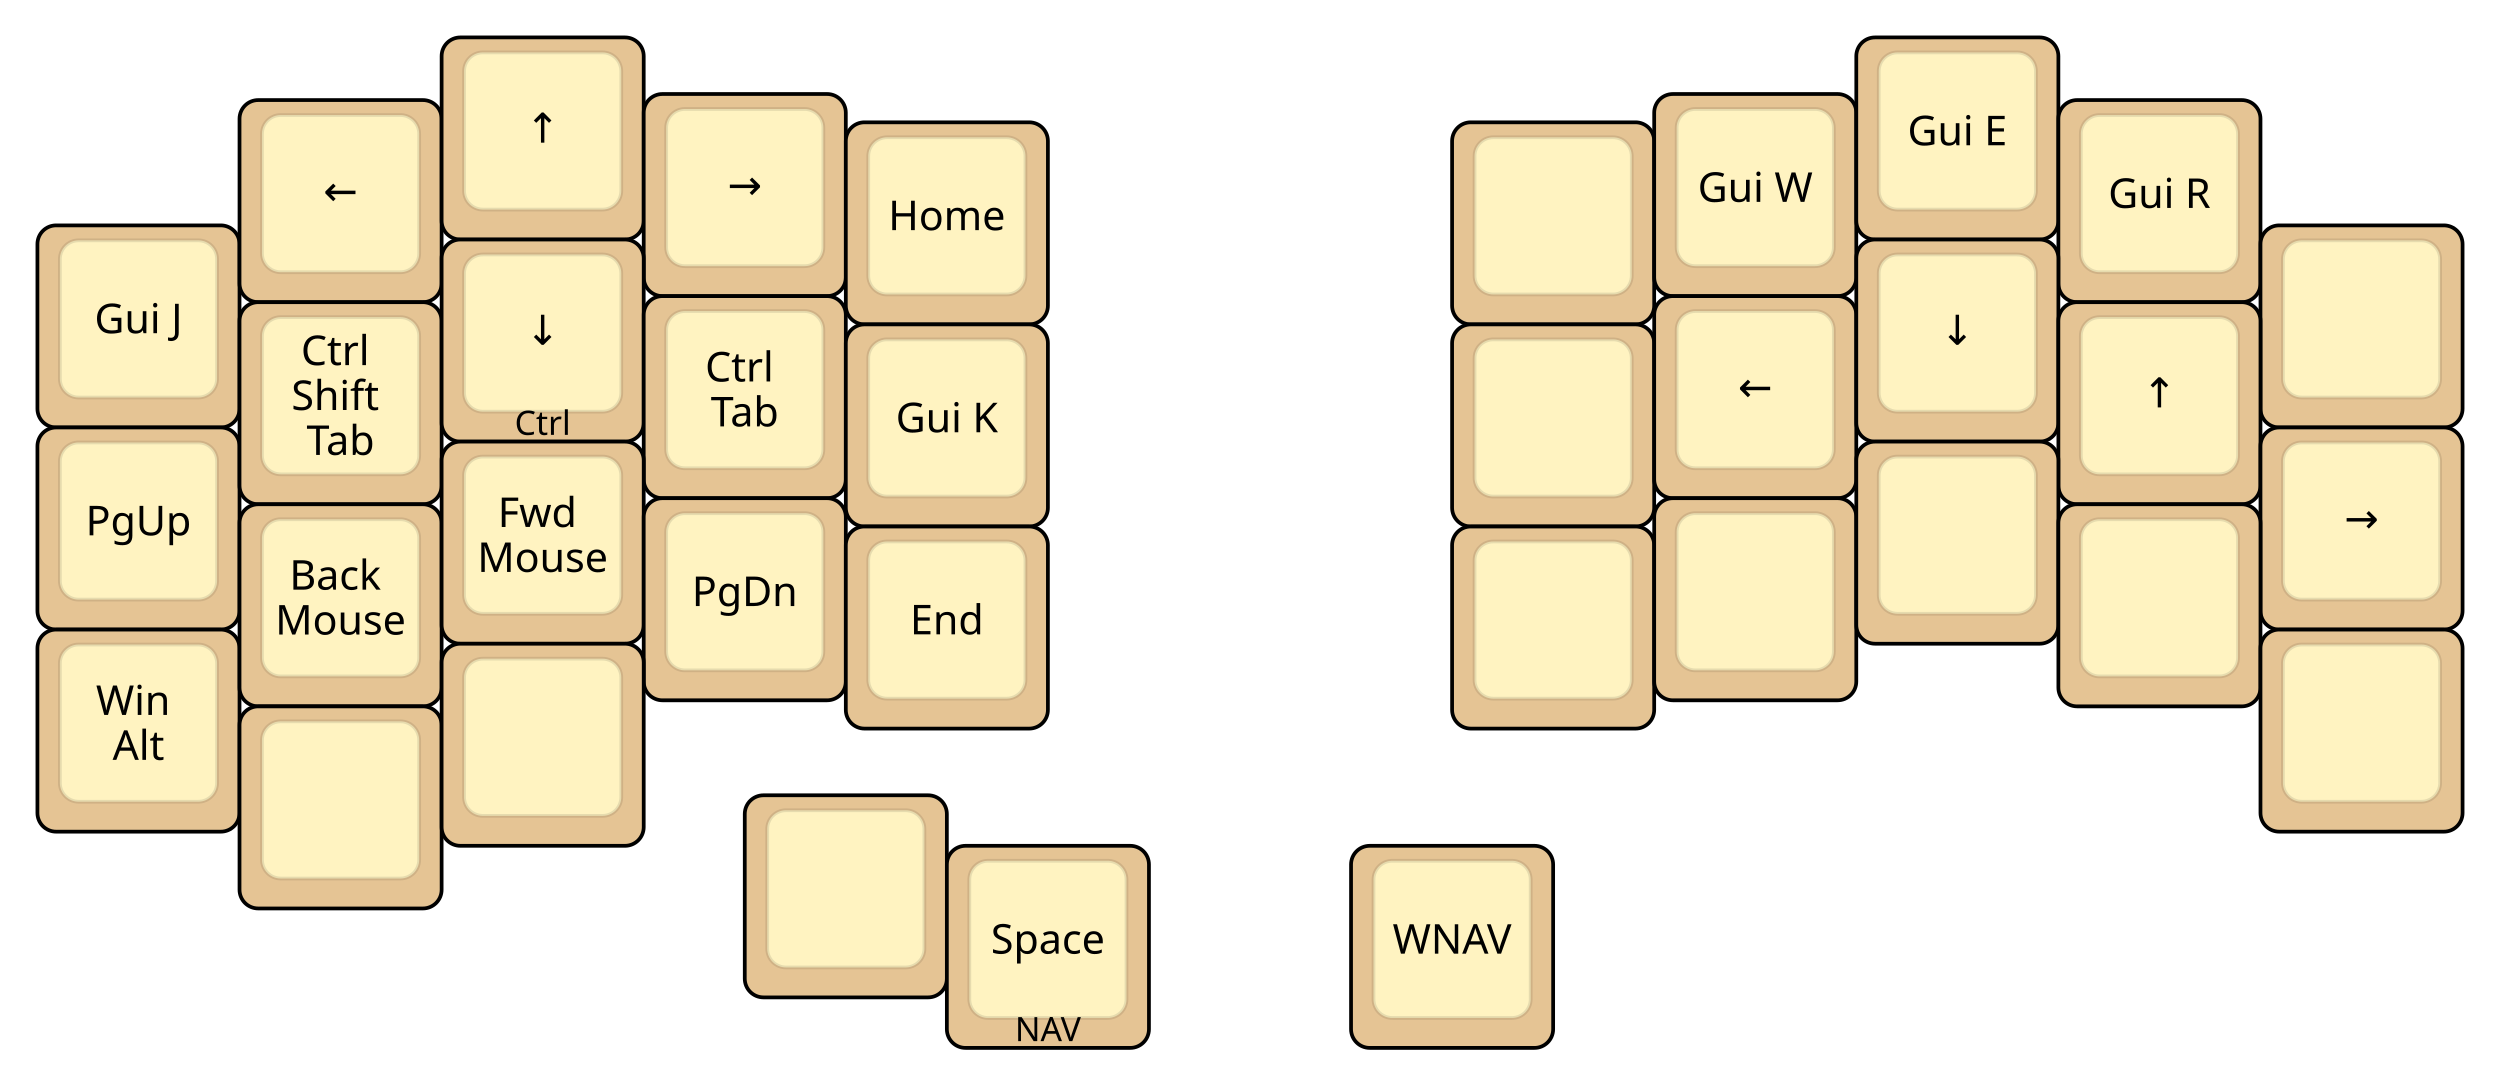
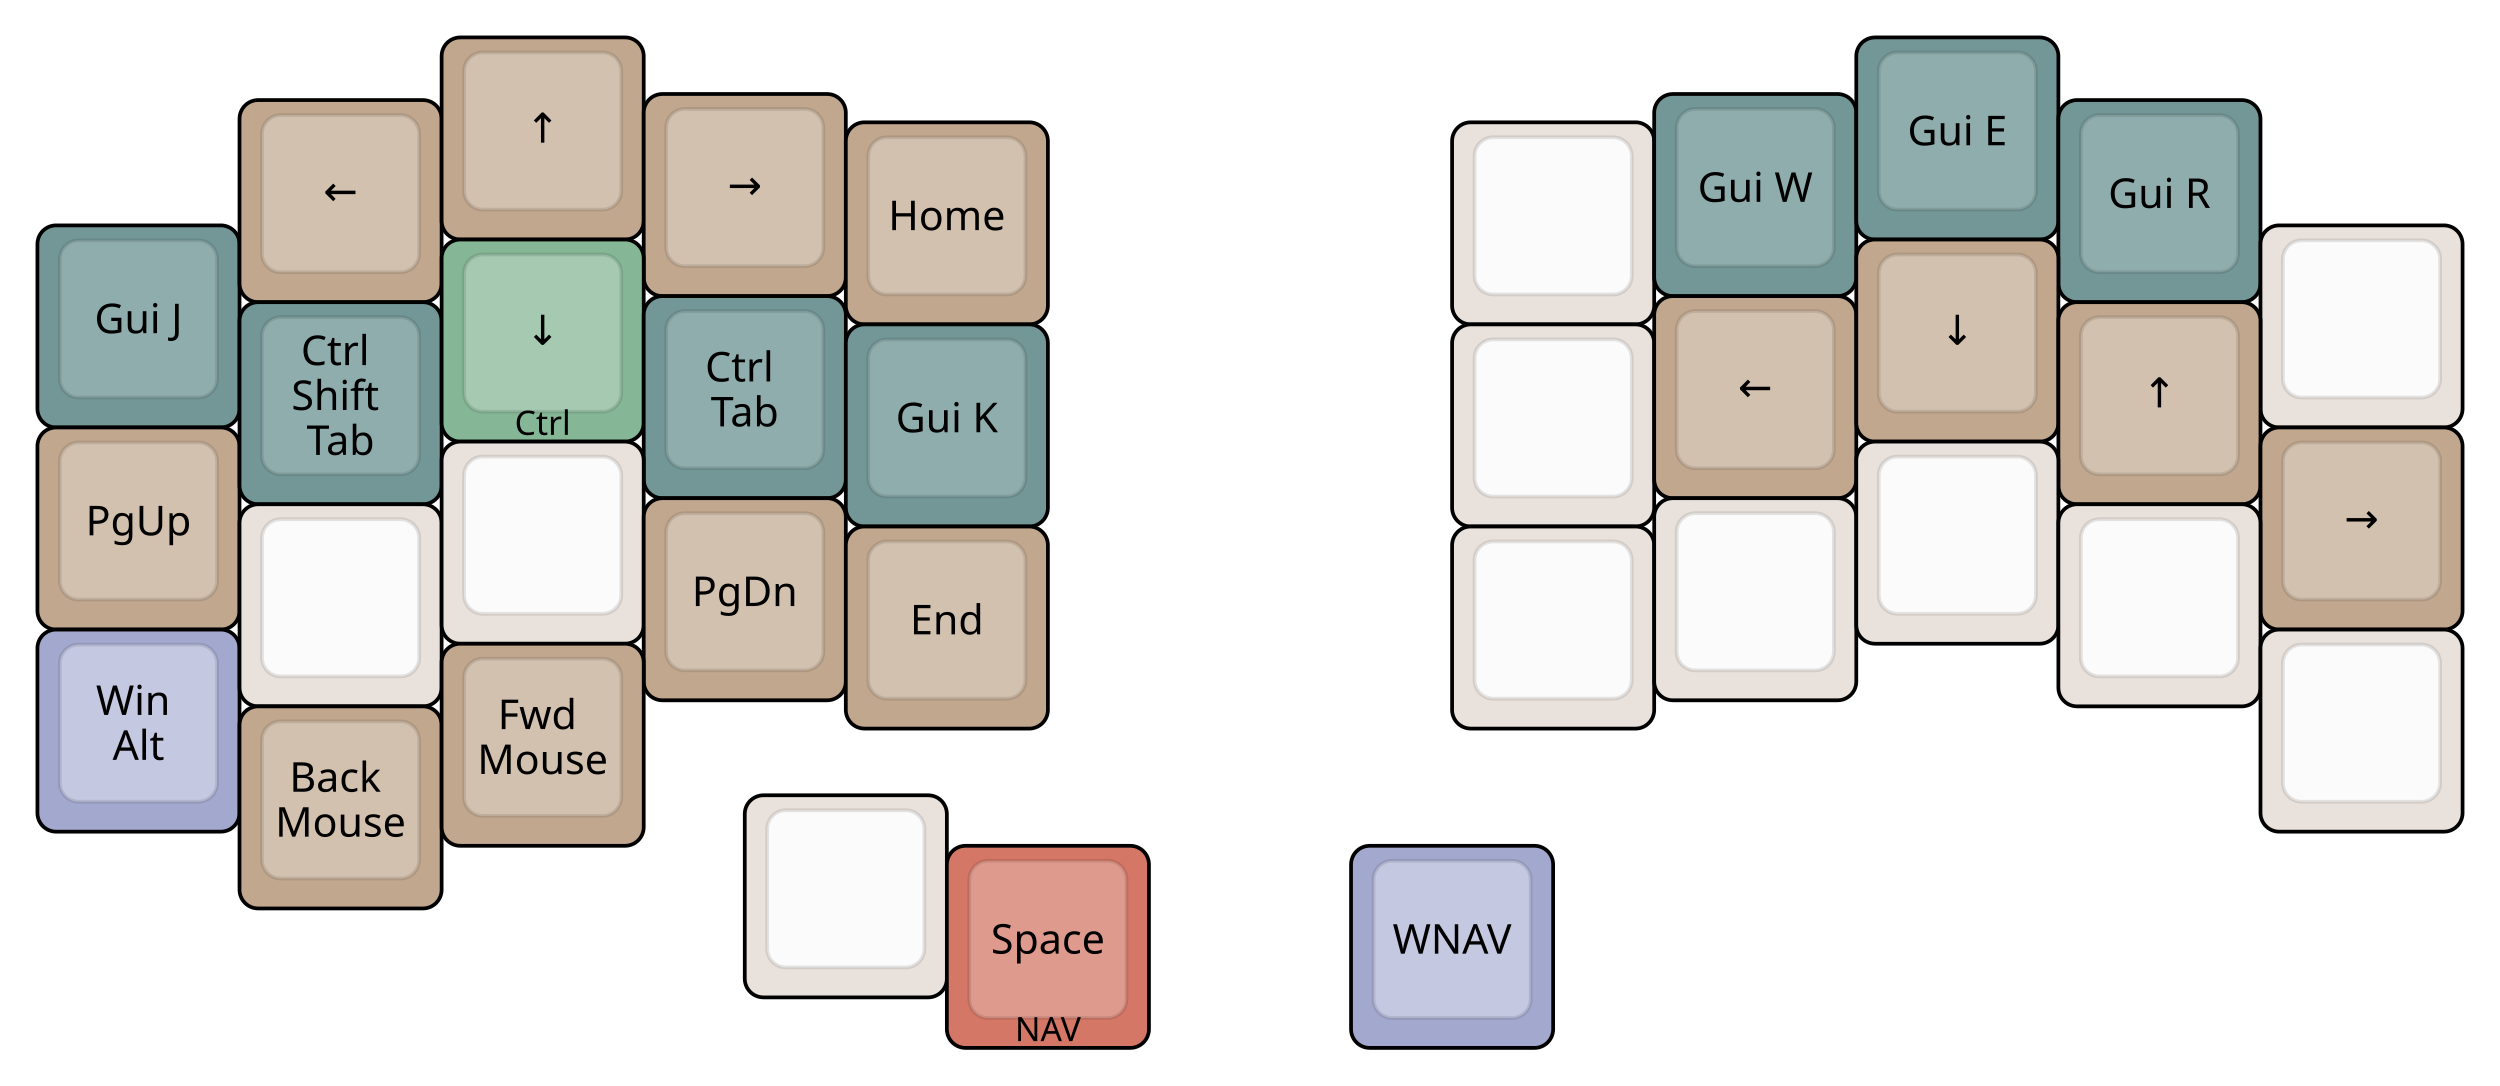
<svg xmlns="http://www.w3.org/2000/svg" width="668px" height="290x" viewBox="0 0 668 290">
  <style type="text/css">
    .keycap .border { stroke: black; stroke-width: 1; }
    .keycap .inner.border { stroke: rgba(0,0,0,.1); }
    .keycap { font-family: sans-serif; font-size: 11px}
    .keycap .sub { font-size: 9px}
  </style>
  <g class="keycap mod_implicit">
-     <rect x="10" y="60.22" width="54" height="54" rx="5" fill="#e5c494" class="outer border" />
-     <rect x="16" y="64.22" width="42" height="42" rx="5" fill="#fff3c1" class="inner border" />
+     <rect x="10" y="60.22" width="54" height="54" rx="5" fill="#739797" class="outer border" />
+     <rect x="16" y="64.22" width="42" height="42" rx="5" fill="#90adad" class="inner border" />
    <text x="37" y="85.22" text-anchor="middle" dominant-baseline="middle" class="main">
      <tspan x="37" dy="0">Gui J</tspan>
    </text>
  </g>
  <g class="keycap default">
-     <rect x="64" y="26.74" width="54" height="54" rx="5" fill="#e5c494" class="outer border" />
-     <rect x="70" y="30.74" width="42" height="42" rx="5" fill="#fff3c1" class="inner border" />
+     <rect x="64" y="26.74" width="54" height="54" rx="5" fill="#c1a78e" class="outer border" />
+     <rect x="70" y="30.74" width="42" height="42" rx="5" fill="#d3c1af" class="inner border" />
    <text x="91" y="51.74" text-anchor="middle" dominant-baseline="middle" class="main">
      <tspan x="91" dy="0">←</tspan>
    </text>
  </g>
  <g class="keycap default">
-     <rect x="118" y="10" width="54" height="54" rx="5" fill="#e5c494" class="outer border" />
-     <rect x="124" y="14" width="42" height="42" rx="5" fill="#fff3c1" class="inner border" />
+     <rect x="118" y="10" width="54" height="54" rx="5" fill="#c1a78e" class="outer border" />
+     <rect x="124" y="14" width="42" height="42" rx="5" fill="#d3c1af" class="inner border" />
    <text x="145" y="35" text-anchor="middle" dominant-baseline="middle" class="main">
      <tspan x="145" dy="0">↑</tspan>
    </text>
  </g>
  <g class="keycap default">
-     <rect x="172" y="25.12" width="54" height="54" rx="5" fill="#e5c494" class="outer border" />
-     <rect x="178" y="29.12" width="42" height="42" rx="5" fill="#fff3c1" class="inner border" />
+     <rect x="172" y="25.12" width="54" height="54" rx="5" fill="#c1a78e" class="outer border" />
+     <rect x="178" y="29.12" width="42" height="42" rx="5" fill="#d3c1af" class="inner border" />
    <text x="199" y="50.12" text-anchor="middle" dominant-baseline="middle" class="main">
      <tspan x="199" dy="0">→</tspan>
    </text>
  </g>
  <g class="keycap default">
-     <rect x="226" y="32.68" width="54" height="54" rx="5" fill="#e5c494" class="outer border" />
-     <rect x="232" y="36.68" width="42" height="42" rx="5" fill="#fff3c1" class="inner border" />
+     <rect x="226" y="32.68" width="54" height="54" rx="5" fill="#c1a78e" class="outer border" />
+     <rect x="232" y="36.68" width="42" height="42" rx="5" fill="#d3c1af" class="inner border" />
    <text x="253" y="57.68" text-anchor="middle" dominant-baseline="middle" class="main">
      <tspan x="253" dy="0">Home</tspan>
    </text>
  </g>
  <g class="keycap blank">
-     <rect x="388" y="32.68" width="54" height="54" rx="5" fill="#e5c494" class="outer border" />
-     <rect x="394" y="36.68" width="42" height="42" rx="5" fill="#fff3c1" class="inner border" />
-   </g>
-   <g class="keycap mod_implicit">
-     <rect x="442" y="25.12" width="54" height="54" rx="5" fill="#e5c494" class="outer border" />
-     <rect x="448" y="29.12" width="42" height="42" rx="5" fill="#fff3c1" class="inner border" />
+     <rect x="388" y="32.68" width="54" height="54" rx="5" fill="#e9e1db" class="outer border" />
+     <rect x="394" y="36.68" width="42" height="42" rx="5" fill="#fcfbfb" class="inner border" />
+   </g>
+   <g class="keycap mod_implicit">
+     <rect x="442" y="25.12" width="54" height="54" rx="5" fill="#739797" class="outer border" />
+     <rect x="448" y="29.12" width="42" height="42" rx="5" fill="#90adad" class="inner border" />
    <text x="469" y="50.12" text-anchor="middle" dominant-baseline="middle" class="main">
      <tspan x="469" dy="0">Gui W</tspan>
    </text>
  </g>
  <g class="keycap mod_implicit">
-     <rect x="496" y="10" width="54" height="54" rx="5" fill="#e5c494" class="outer border" />
-     <rect x="502" y="14" width="42" height="42" rx="5" fill="#fff3c1" class="inner border" />
+     <rect x="496" y="10" width="54" height="54" rx="5" fill="#739797" class="outer border" />
+     <rect x="502" y="14" width="42" height="42" rx="5" fill="#90adad" class="inner border" />
    <text x="523" y="35" text-anchor="middle" dominant-baseline="middle" class="main">
      <tspan x="523" dy="0">Gui E</tspan>
    </text>
  </g>
  <g class="keycap mod_implicit">
-     <rect x="550" y="26.74" width="54" height="54" rx="5" fill="#e5c494" class="outer border" />
-     <rect x="556" y="30.74" width="42" height="42" rx="5" fill="#fff3c1" class="inner border" />
+     <rect x="550" y="26.74" width="54" height="54" rx="5" fill="#739797" class="outer border" />
+     <rect x="556" y="30.74" width="42" height="42" rx="5" fill="#90adad" class="inner border" />
    <text x="577" y="51.74" text-anchor="middle" dominant-baseline="middle" class="main">
      <tspan x="577" dy="0">Gui R</tspan>
    </text>
  </g>
  <g class="keycap blank">
-     <rect x="604" y="60.22" width="54" height="54" rx="5" fill="#e5c494" class="outer border" />
-     <rect x="610" y="64.22" width="42" height="42" rx="5" fill="#fff3c1" class="inner border" />
-   </g>
-   <g class="keycap default">
-     <rect x="10" y="114.22" width="54" height="54" rx="5" fill="#e5c494" class="outer border" />
-     <rect x="16" y="118.22" width="42" height="42" rx="5" fill="#fff3c1" class="inner border" />
+     <rect x="604" y="60.22" width="54" height="54" rx="5" fill="#e9e1db" class="outer border" />
+     <rect x="610" y="64.22" width="42" height="42" rx="5" fill="#fcfbfb" class="inner border" />
+   </g>
+   <g class="keycap default">
+     <rect x="10" y="114.22" width="54" height="54" rx="5" fill="#c1a78e" class="outer border" />
+     <rect x="16" y="118.22" width="42" height="42" rx="5" fill="#d3c1af" class="inner border" />
    <text x="37" y="139.22" text-anchor="middle" dominant-baseline="middle" class="main">
      <tspan x="37" dy="0">PgUp</tspan>
    </text>
  </g>
  <g class="keycap mod_implicit">
-     <rect x="64" y="80.74" width="54" height="54" rx="5" fill="#e5c494" class="outer border" />
-     <rect x="70" y="84.74" width="42" height="42" rx="5" fill="#fff3c1" class="inner border" />
+     <rect x="64" y="80.74" width="54" height="54" rx="5" fill="#739797" class="outer border" />
+     <rect x="70" y="84.74" width="42" height="42" rx="5" fill="#90adad" class="inner border" />
    <text x="91" y="93.74" text-anchor="middle" dominant-baseline="middle" class="main">
      <tspan x="91" dy="0">Ctrl</tspan>
      <tspan x="91" dy="12">Shift</tspan>
      <tspan x="91" dy="12">Tab</tspan>
    </text>
  </g>
  <g class="keycap mod_down">
-     <rect x="118" y="64" width="54" height="54" rx="5" fill="#e5c494" class="outer border" />
-     <rect x="124" y="68" width="42" height="42" rx="5" fill="#fff3c1" class="inner border" />
+     <rect x="118" y="64" width="54" height="54" rx="5" fill="#85b695" class="outer border" />
+     <rect x="124" y="68" width="42" height="42" rx="5" fill="#a5c9b1" class="inner border" />
    <text x="145" y="89" text-anchor="middle" dominant-baseline="middle" class="main">
      <tspan x="145" dy="0">↓</tspan>
    </text>
    <text x="145" y="116.2" text-anchor="middle" class="sub">Ctrl</text>
  </g>
  <g class="keycap mod_implicit">
-     <rect x="172" y="79.12" width="54" height="54" rx="5" fill="#e5c494" class="outer border" />
-     <rect x="178" y="83.12" width="42" height="42" rx="5" fill="#fff3c1" class="inner border" />
+     <rect x="172" y="79.12" width="54" height="54" rx="5" fill="#739797" class="outer border" />
+     <rect x="178" y="83.12" width="42" height="42" rx="5" fill="#90adad" class="inner border" />
    <text x="199" y="98.12" text-anchor="middle" dominant-baseline="middle" class="main">
      <tspan x="199" dy="0">Ctrl</tspan>
      <tspan x="199" dy="12">Tab</tspan>
    </text>
  </g>
  <g class="keycap mod_implicit">
-     <rect x="226" y="86.68" width="54" height="54" rx="5" fill="#e5c494" class="outer border" />
-     <rect x="232" y="90.68" width="42" height="42" rx="5" fill="#fff3c1" class="inner border" />
+     <rect x="226" y="86.68" width="54" height="54" rx="5" fill="#739797" class="outer border" />
+     <rect x="232" y="90.68" width="42" height="42" rx="5" fill="#90adad" class="inner border" />
    <text x="253" y="111.68" text-anchor="middle" dominant-baseline="middle" class="main">
      <tspan x="253" dy="0">Gui K</tspan>
    </text>
  </g>
  <g class="keycap blank">
-     <rect x="388" y="86.68" width="54" height="54" rx="5" fill="#e5c494" class="outer border" />
-     <rect x="394" y="90.68" width="42" height="42" rx="5" fill="#fff3c1" class="inner border" />
-   </g>
-   <g class="keycap default">
-     <rect x="442" y="79.12" width="54" height="54" rx="5" fill="#e5c494" class="outer border" />
-     <rect x="448" y="83.12" width="42" height="42" rx="5" fill="#fff3c1" class="inner border" />
+     <rect x="388" y="86.68" width="54" height="54" rx="5" fill="#e9e1db" class="outer border" />
+     <rect x="394" y="90.68" width="42" height="42" rx="5" fill="#fcfbfb" class="inner border" />
+   </g>
+   <g class="keycap default">
+     <rect x="442" y="79.12" width="54" height="54" rx="5" fill="#c1a78e" class="outer border" />
+     <rect x="448" y="83.12" width="42" height="42" rx="5" fill="#d3c1af" class="inner border" />
    <text x="469" y="104.12" text-anchor="middle" dominant-baseline="middle" class="main">
      <tspan x="469" dy="0">←</tspan>
    </text>
  </g>
  <g class="keycap default">
-     <rect x="496" y="64" width="54" height="54" rx="5" fill="#e5c494" class="outer border" />
-     <rect x="502" y="68" width="42" height="42" rx="5" fill="#fff3c1" class="inner border" />
+     <rect x="496" y="64" width="54" height="54" rx="5" fill="#c1a78e" class="outer border" />
+     <rect x="502" y="68" width="42" height="42" rx="5" fill="#d3c1af" class="inner border" />
    <text x="523" y="89" text-anchor="middle" dominant-baseline="middle" class="main">
      <tspan x="523" dy="0">↓</tspan>
    </text>
  </g>
  <g class="keycap default">
-     <rect x="550" y="80.74" width="54" height="54" rx="5" fill="#e5c494" class="outer border" />
-     <rect x="556" y="84.74" width="42" height="42" rx="5" fill="#fff3c1" class="inner border" />
+     <rect x="550" y="80.74" width="54" height="54" rx="5" fill="#c1a78e" class="outer border" />
+     <rect x="556" y="84.74" width="42" height="42" rx="5" fill="#d3c1af" class="inner border" />
    <text x="577" y="105.74" text-anchor="middle" dominant-baseline="middle" class="main">
      <tspan x="577" dy="0">↑</tspan>
    </text>
  </g>
  <g class="keycap default">
-     <rect x="604" y="114.22" width="54" height="54" rx="5" fill="#e5c494" class="outer border" />
-     <rect x="610" y="118.22" width="42" height="42" rx="5" fill="#fff3c1" class="inner border" />
+     <rect x="604" y="114.22" width="54" height="54" rx="5" fill="#c1a78e" class="outer border" />
+     <rect x="610" y="118.22" width="42" height="42" rx="5" fill="#d3c1af" class="inner border" />
    <text x="631" y="139.22" text-anchor="middle" dominant-baseline="middle" class="main">
      <tspan x="631" dy="0">→</tspan>
    </text>
  </g>
  <g class="keycap layer_down">
-     <rect x="10" y="168.22" width="54" height="54" rx="5" fill="#e5c494" class="outer border" />
-     <rect x="16" y="172.22" width="42" height="42" rx="5" fill="#fff3c1" class="inner border" />
+     <rect x="10" y="168.22" width="54" height="54" rx="5" fill="#a3a9ce" class="outer border" />
+     <rect x="16" y="172.22" width="42" height="42" rx="5" fill="#c4c8e0" class="inner border" />
    <text x="37" y="187.22" text-anchor="middle" dominant-baseline="middle" class="main">
      <tspan x="37" dy="0">Win</tspan>
      <tspan x="37" dy="12">Alt</tspan>
    </text>
  </g>
-   <g class="keycap default">
-     <rect x="64" y="134.74" width="54" height="54" rx="5" fill="#e5c494" class="outer border" />
-     <rect x="70" y="138.74" width="42" height="42" rx="5" fill="#fff3c1" class="inner border" />
-     <text x="91" y="153.74" text-anchor="middle" dominant-baseline="middle" class="main">
+   <g class="keycap blank">
+     <rect x="64" y="134.74" width="54" height="54" rx="5" fill="#e9e1db" class="outer border" />
+     <rect x="70" y="138.74" width="42" height="42" rx="5" fill="#fcfbfb" class="inner border" />
+   </g>
+   <g class="keycap blank">
+     <rect x="118" y="118" width="54" height="54" rx="5" fill="#e9e1db" class="outer border" />
+     <rect x="124" y="122" width="42" height="42" rx="5" fill="#fcfbfb" class="inner border" />
+   </g>
+   <g class="keycap default">
+     <rect x="172" y="133.12" width="54" height="54" rx="5" fill="#c1a78e" class="outer border" />
+     <rect x="178" y="137.12" width="42" height="42" rx="5" fill="#d3c1af" class="inner border" />
+     <text x="199" y="158.12" text-anchor="middle" dominant-baseline="middle" class="main">
+       <tspan x="199" dy="0">PgDn</tspan>
+     </text>
+   </g>
+   <g class="keycap default">
+     <rect x="226" y="140.68" width="54" height="54" rx="5" fill="#c1a78e" class="outer border" />
+     <rect x="232" y="144.68" width="42" height="42" rx="5" fill="#d3c1af" class="inner border" />
+     <text x="253" y="165.68" text-anchor="middle" dominant-baseline="middle" class="main">
+       <tspan x="253" dy="0">End</tspan>
+     </text>
+   </g>
+   <g class="keycap blank">
+     <rect x="388" y="140.68" width="54" height="54" rx="5" fill="#e9e1db" class="outer border" />
+     <rect x="394" y="144.68" width="42" height="42" rx="5" fill="#fcfbfb" class="inner border" />
+   </g>
+   <g class="keycap blank">
+     <rect x="442" y="133.12" width="54" height="54" rx="5" fill="#e9e1db" class="outer border" />
+     <rect x="448" y="137.12" width="42" height="42" rx="5" fill="#fcfbfb" class="inner border" />
+   </g>
+   <g class="keycap blank">
+     <rect x="496" y="118" width="54" height="54" rx="5" fill="#e9e1db" class="outer border" />
+     <rect x="502" y="122" width="42" height="42" rx="5" fill="#fcfbfb" class="inner border" />
+   </g>
+   <g class="keycap blank">
+     <rect x="550" y="134.74" width="54" height="54" rx="5" fill="#e9e1db" class="outer border" />
+     <rect x="556" y="138.74" width="42" height="42" rx="5" fill="#fcfbfb" class="inner border" />
+   </g>
+   <g class="keycap blank">
+     <rect x="604" y="168.22" width="54" height="54" rx="5" fill="#e9e1db" class="outer border" />
+     <rect x="610" y="172.22" width="42" height="42" rx="5" fill="#fcfbfb" class="inner border" />
+   </g>
+   <g class="keycap default">
+     <rect x="64" y="188.74" width="54" height="54" rx="5" fill="#c1a78e" class="outer border" />
+     <rect x="70" y="192.74" width="42" height="42" rx="5" fill="#d3c1af" class="inner border" />
+     <text x="91" y="207.74" text-anchor="middle" dominant-baseline="middle" class="main">
      <tspan x="91" dy="0">Back</tspan>
      <tspan x="91" dy="12">Mouse</tspan>
    </text>
  </g>
  <g class="keycap default">
-     <rect x="118" y="118" width="54" height="54" rx="5" fill="#e5c494" class="outer border" />
-     <rect x="124" y="122" width="42" height="42" rx="5" fill="#fff3c1" class="inner border" />
-     <text x="145" y="137" text-anchor="middle" dominant-baseline="middle" class="main">
+     <rect x="118" y="172" width="54" height="54" rx="5" fill="#c1a78e" class="outer border" />
+     <rect x="124" y="176" width="42" height="42" rx="5" fill="#d3c1af" class="inner border" />
+     <text x="145" y="191" text-anchor="middle" dominant-baseline="middle" class="main">
      <tspan x="145" dy="0">Fwd</tspan>
      <tspan x="145" dy="12">Mouse</tspan>
    </text>
  </g>
-   <g class="keycap default">
-     <rect x="172" y="133.12" width="54" height="54" rx="5" fill="#e5c494" class="outer border" />
-     <rect x="178" y="137.12" width="42" height="42" rx="5" fill="#fff3c1" class="inner border" />
-     <text x="199" y="158.12" text-anchor="middle" dominant-baseline="middle" class="main">
-       <tspan x="199" dy="0">PgDn</tspan>
-     </text>
-   </g>
-   <g class="keycap default">
-     <rect x="226" y="140.68" width="54" height="54" rx="5" fill="#e5c494" class="outer border" />
-     <rect x="232" y="144.68" width="42" height="42" rx="5" fill="#fff3c1" class="inner border" />
-     <text x="253" y="165.68" text-anchor="middle" dominant-baseline="middle" class="main">
-       <tspan x="253" dy="0">End</tspan>
-     </text>
-   </g>
-   <g class="keycap blank">
-     <rect x="388" y="140.68" width="54" height="54" rx="5" fill="#e5c494" class="outer border" />
-     <rect x="394" y="144.68" width="42" height="42" rx="5" fill="#fff3c1" class="inner border" />
-   </g>
-   <g class="keycap blank">
-     <rect x="442" y="133.12" width="54" height="54" rx="5" fill="#e5c494" class="outer border" />
-     <rect x="448" y="137.12" width="42" height="42" rx="5" fill="#fff3c1" class="inner border" />
-   </g>
-   <g class="keycap blank">
-     <rect x="496" y="118" width="54" height="54" rx="5" fill="#e5c494" class="outer border" />
-     <rect x="502" y="122" width="42" height="42" rx="5" fill="#fff3c1" class="inner border" />
-   </g>
-   <g class="keycap blank">
-     <rect x="550" y="134.74" width="54" height="54" rx="5" fill="#e5c494" class="outer border" />
-     <rect x="556" y="138.74" width="42" height="42" rx="5" fill="#fff3c1" class="inner border" />
-   </g>
-   <g class="keycap blank">
-     <rect x="604" y="168.22" width="54" height="54" rx="5" fill="#e5c494" class="outer border" />
-     <rect x="610" y="172.22" width="42" height="42" rx="5" fill="#fff3c1" class="inner border" />
-   </g>
-   <g class="keycap blank">
-     <rect x="64" y="188.74" width="54" height="54" rx="5" fill="#e5c494" class="outer border" />
-     <rect x="70" y="192.74" width="42" height="42" rx="5" fill="#fff3c1" class="inner border" />
-   </g>
-   <g class="keycap blank">
-     <rect x="118" y="172" width="54" height="54" rx="5" fill="#e5c494" class="outer border" />
-     <rect x="124" y="176" width="42" height="42" rx="5" fill="#fff3c1" class="inner border" />
-   </g>
-   <g class="keycap blank">
-     <rect x="199" y="212.5" width="54" height="54" rx="5" fill="#e5c494" class="outer border" />
-     <rect x="205" y="216.5" width="42" height="42" rx="5" fill="#fff3c1" class="inner border" />
+   <g class="keycap blank">
+     <rect x="199" y="212.5" width="54" height="54" rx="5" fill="#e9e1db" class="outer border" />
+     <rect x="205" y="216.5" width="42" height="42" rx="5" fill="#fcfbfb" class="inner border" />
  </g>
  <g class="keycap active_layer">
-     <rect x="253" y="226" width="54" height="54" rx="5" fill="#e5c494" class="outer border" />
-     <rect x="259" y="230" width="42" height="42" rx="5" fill="#fff3c1" class="inner border" />
+     <rect x="253" y="226" width="54" height="54" rx="5" fill="#d47766" class="outer border" />
+     <rect x="259" y="230" width="42" height="42" rx="5" fill="#df9a8e" class="inner border" />
    <text x="280" y="251" text-anchor="middle" dominant-baseline="middle" class="main">
      <tspan x="280" dy="0">Space</tspan>
    </text>
    <text x="280" y="278.2" text-anchor="middle" class="sub">NAV</text>
  </g>
  <g class="keycap layer_down">
-     <rect x="361" y="226" width="54" height="54" rx="5" fill="#e5c494" class="outer border" />
-     <rect x="367" y="230" width="42" height="42" rx="5" fill="#fff3c1" class="inner border" />
+     <rect x="361" y="226" width="54" height="54" rx="5" fill="#a3a9ce" class="outer border" />
+     <rect x="367" y="230" width="42" height="42" rx="5" fill="#c4c8e0" class="inner border" />
    <text x="388" y="251" text-anchor="middle" dominant-baseline="middle" class="main">
      <tspan x="388" dy="0">WNAV</tspan>
    </text>
  </g>
</svg>
